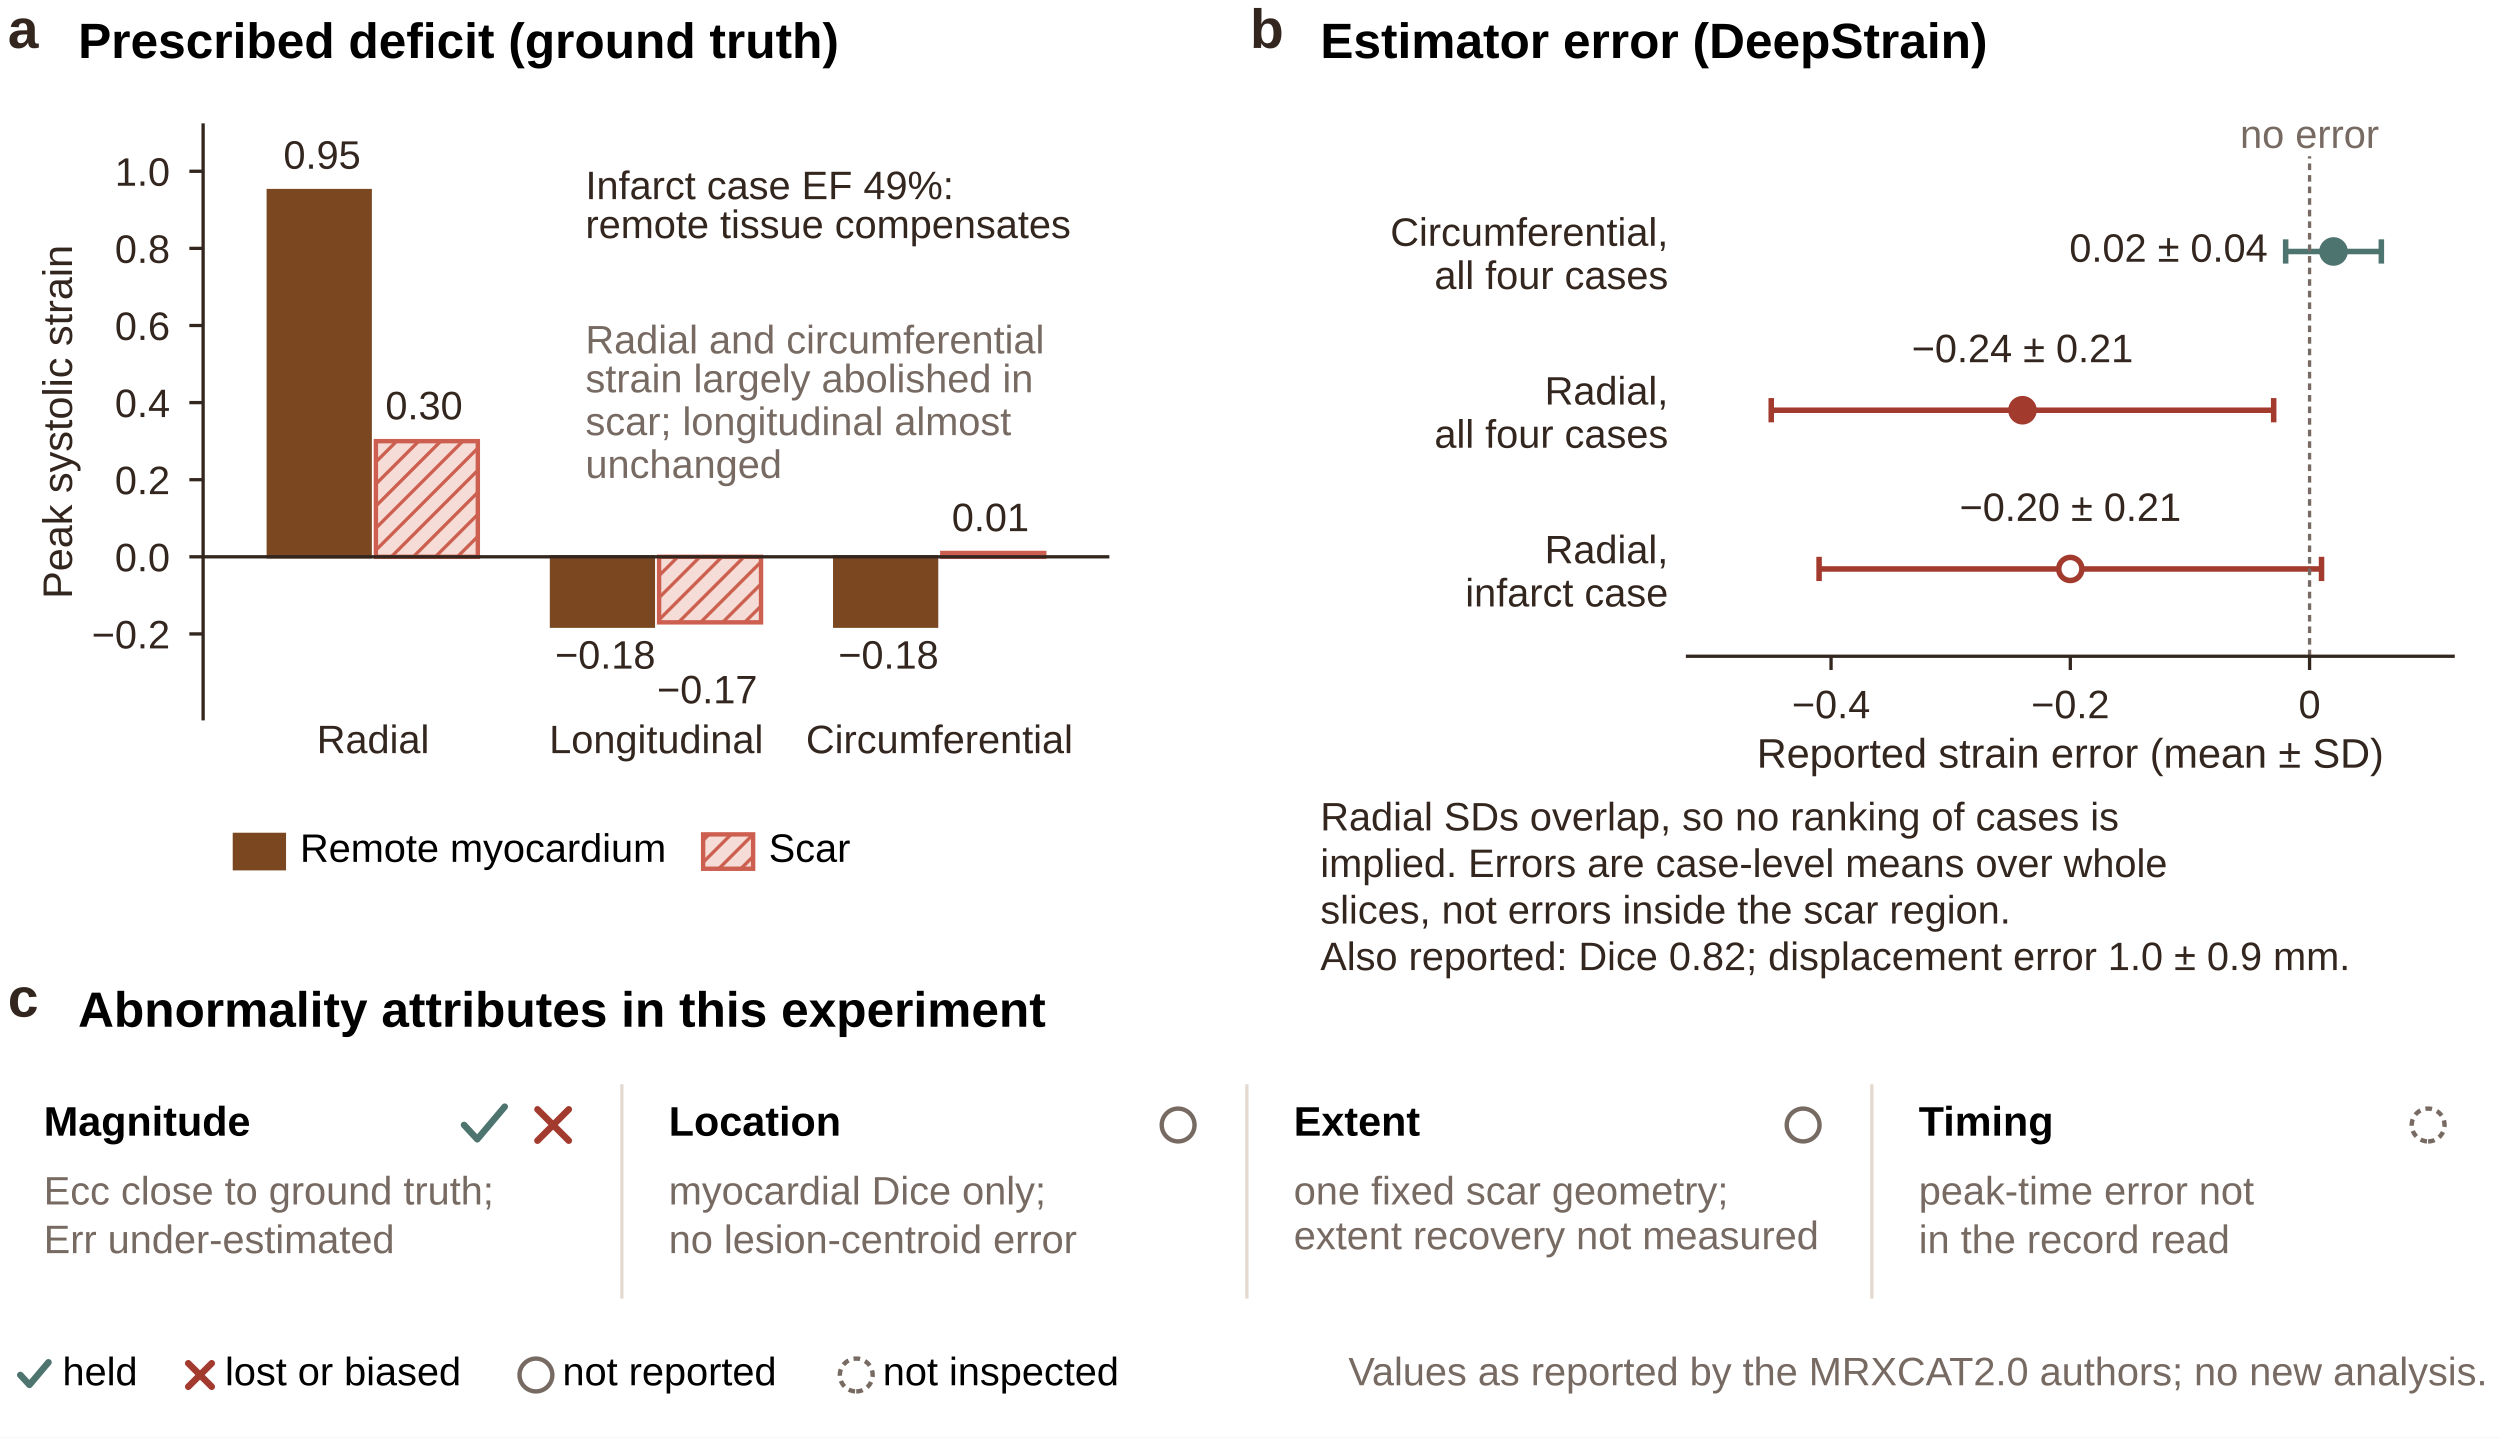
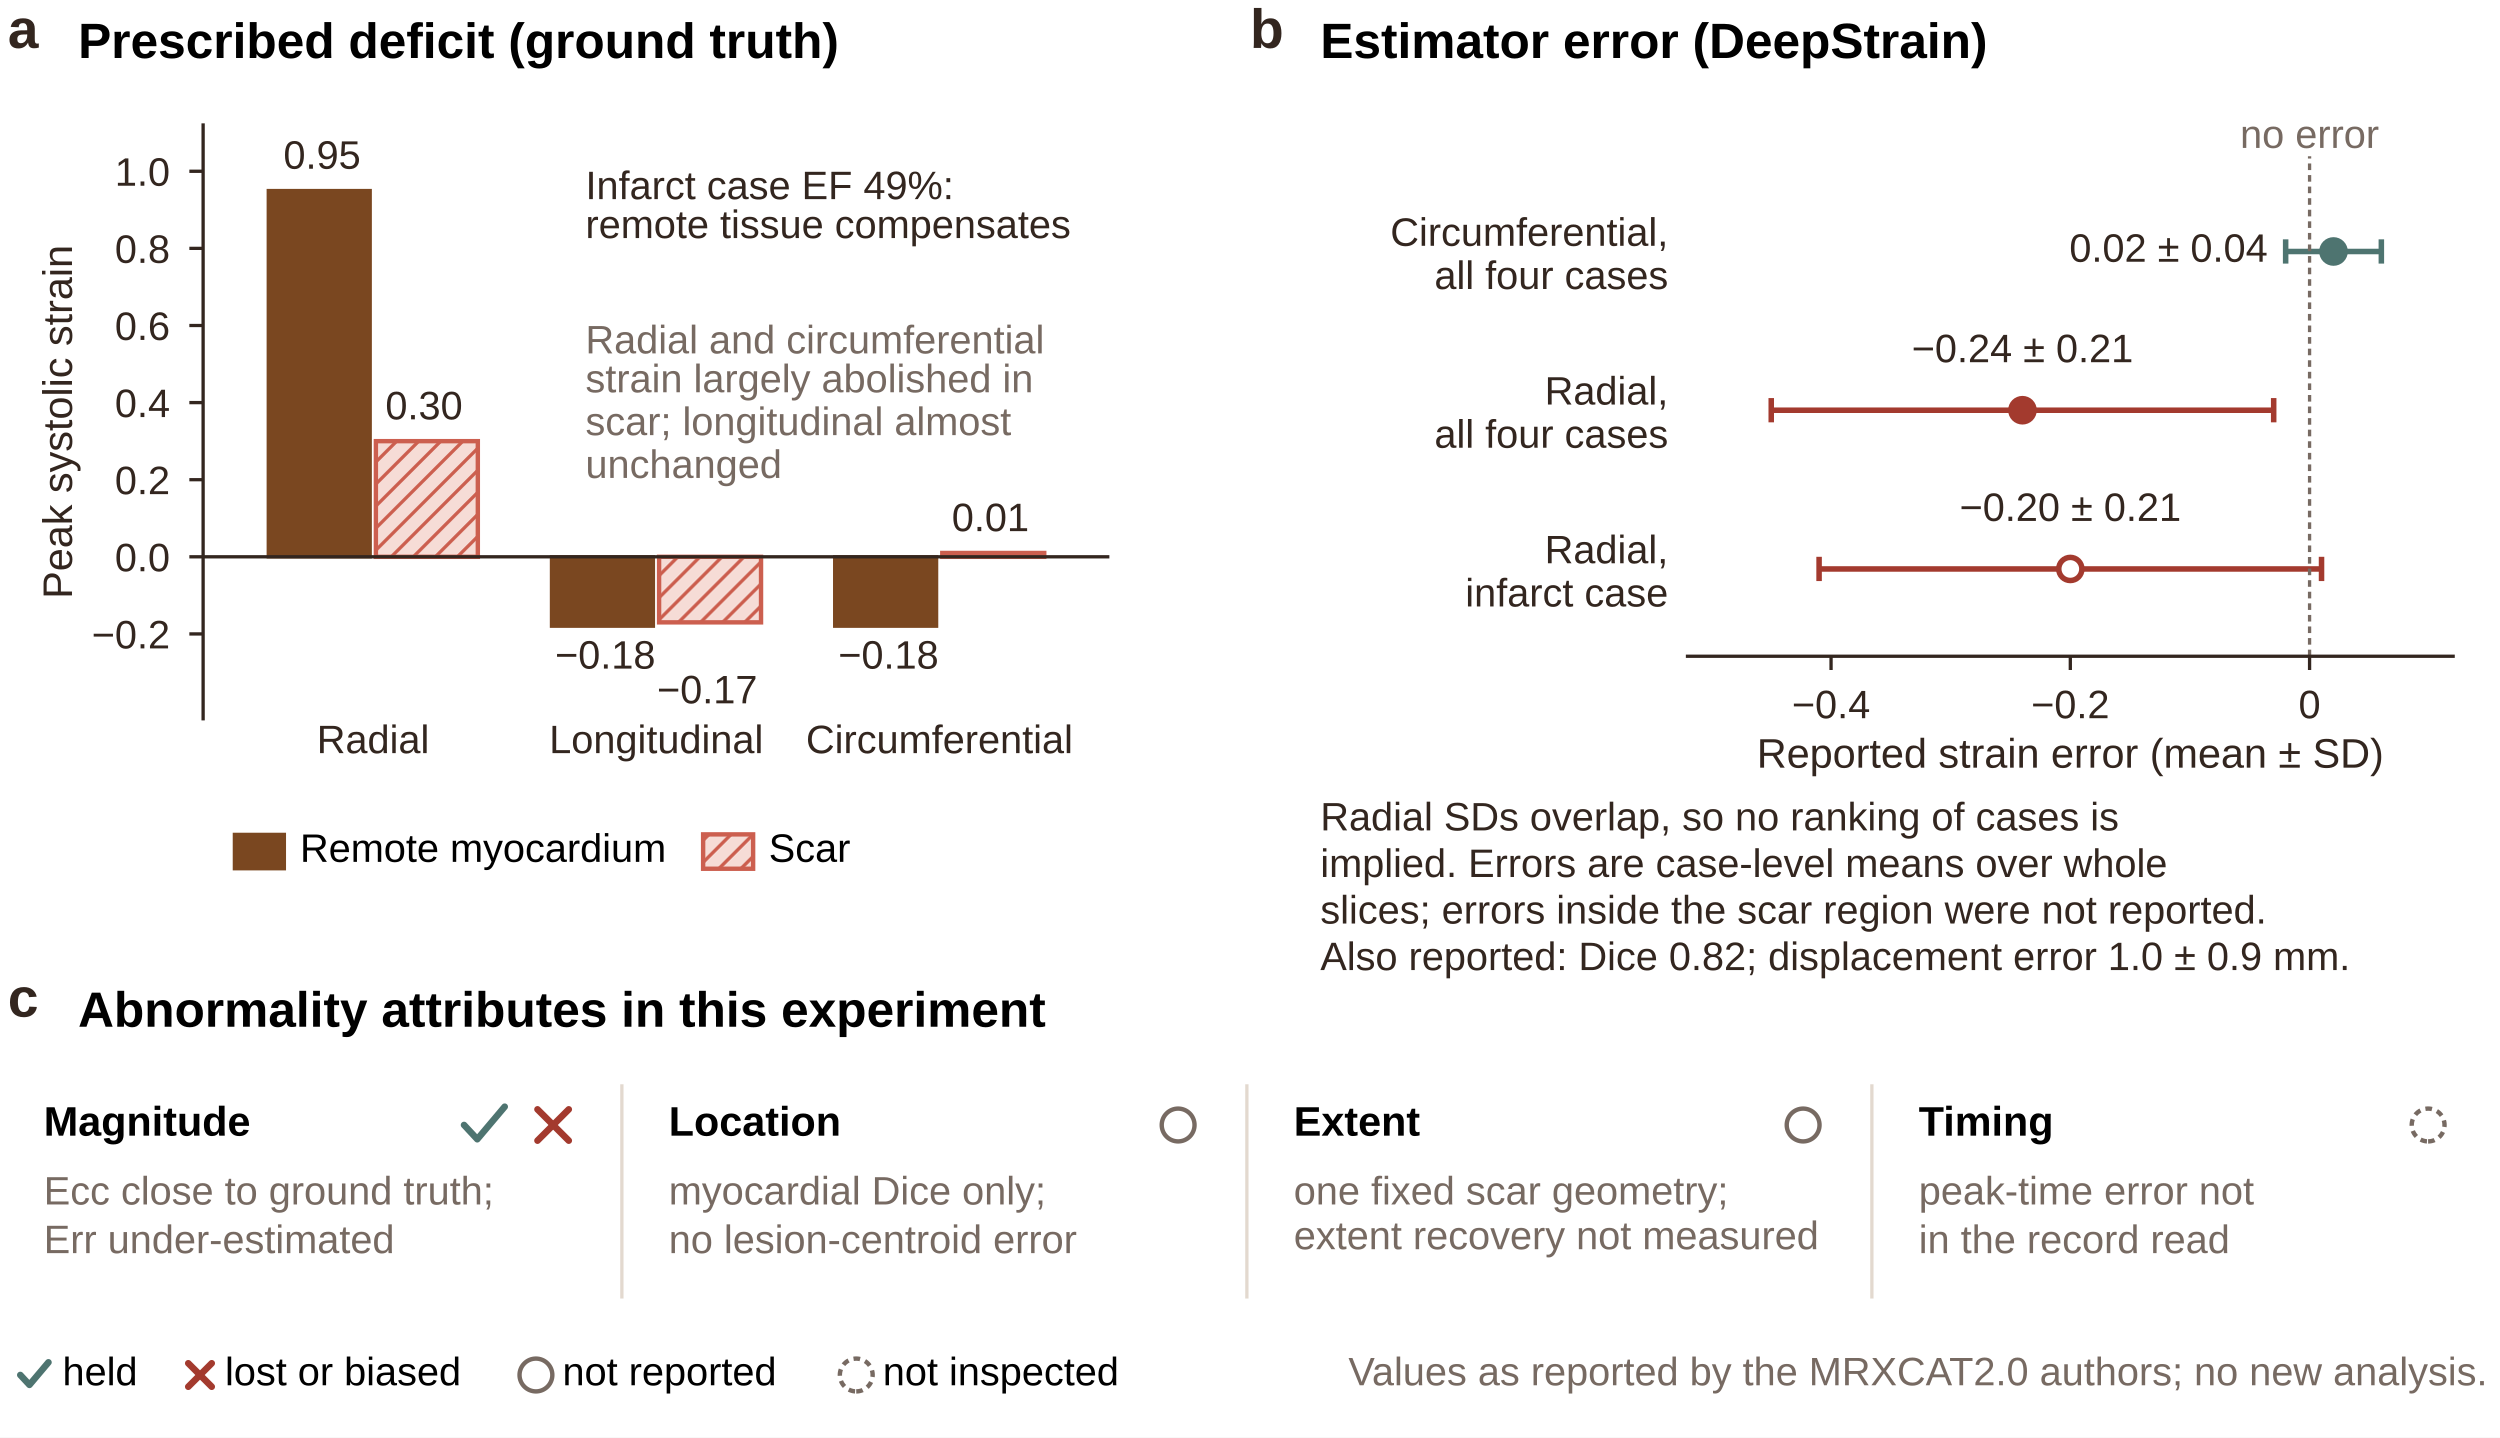
<svg xmlns="http://www.w3.org/2000/svg" xmlns:xlink="http://www.w3.org/1999/xlink" width="453.543pt" height="260.787pt" viewBox="0 0 453.543 260.787" version="1.1">
  <defs>
    <style type="text/css">*{stroke-linejoin: round; stroke-linecap: butt}</style>
  </defs>
  <g id="figure_1">
    <g id="patch_1">
      <path d="M 0 260.787  L 453.543 260.787  L 453.543 0  L 0 0  z " style="fill: #ffffff" />
    </g>
    <g id="axes_1">
      <g id="patch_2">
-         <path d="M 42.52 157.606  L 51.591 157.606  L 51.591 151.37  L 42.52 151.37  z " clip-path="url(#p76a7cd4d64)" style="fill: #7a4720; stroke: #7a4720; stroke-width: 0.6; stroke-linejoin: miter" />
+         <path d="M 42.52 157.606  L 51.591 157.606  L 51.591 151.37  L 42.52 151.37  z " clip-path="url(#p1e6524e001)" style="fill: #7a4720; stroke: #7a4720; stroke-width: 0.6; stroke-linejoin: miter" />
      </g>
      <g id="patch_3">
-         <path d="M 127.559 157.606  L 136.63 157.606  L 136.63 151.37  L 127.559 151.37  z " clip-path="url(#p76a7cd4d64)" style="fill: url(#h735fb059bf); stroke: #cc5f4f; stroke-width: 0.8; stroke-linejoin: miter" />
+         <path d="M 127.559 157.606  L 136.63 157.606  L 136.63 151.37  L 127.559 151.37  z " clip-path="url(#p1e6524e001)" style="fill: url(#hc5af0b0c6d); stroke: #cc5f4f; stroke-width: 0.8; stroke-linejoin: miter" />
      </g>
      <g id="patch_4">
-         <path d="M 213.732 207.071  C 214.522 207.071 215.279 206.757 215.837 206.199  C 216.395 205.641 216.709 204.884 216.709 204.094  C 216.709 203.305 216.395 202.548 215.837 201.99  C 215.279 201.432 214.522 201.118 213.732 201.118  C 212.943 201.118 212.186 201.432 211.628 201.99  C 211.07 202.548 210.756 203.305 210.756 204.094  C 210.756 204.884 211.07 205.641 211.628 206.199  C 212.186 206.757 212.943 207.071 213.732 207.071  z " clip-path="url(#p76a7cd4d64)" style="fill: #ffffff; stroke: #776a62; stroke-width: 0.8; stroke-linejoin: miter" />
+         <path d="M 213.732 207.071  C 214.522 207.071 215.279 206.757 215.837 206.199  C 216.395 205.641 216.709 204.884 216.709 204.094  C 216.709 203.305 216.395 202.548 215.837 201.99  C 215.279 201.432 214.522 201.118 213.732 201.118  C 212.943 201.118 212.186 201.432 211.628 201.99  C 211.07 202.548 210.756 203.305 210.756 204.094  C 210.756 204.884 211.07 205.641 211.628 206.199  C 212.186 206.757 212.943 207.071 213.732 207.071  z " clip-path="url(#p1e6524e001)" style="fill: #ffffff; stroke: #776a62; stroke-width: 0.8; stroke-linejoin: miter" />
      </g>
      <g id="patch_5">
-         <path d="M 327.118 207.071  C 327.907 207.071 328.665 206.757 329.223 206.199  C 329.781 205.641 330.094 204.884 330.094 204.094  C 330.094 203.305 329.781 202.548 329.223 201.99  C 328.665 201.432 327.907 201.118 327.118 201.118  C 326.329 201.118 325.572 201.432 325.013 201.99  C 324.455 202.548 324.142 203.305 324.142 204.094  C 324.142 204.884 324.455 205.641 325.013 206.199  C 325.572 206.757 326.329 207.071 327.118 207.071  z " clip-path="url(#p76a7cd4d64)" style="fill: #ffffff; stroke: #776a62; stroke-width: 0.8; stroke-linejoin: miter" />
+         <path d="M 327.118 207.071  C 327.907 207.071 328.665 206.757 329.223 206.199  C 329.781 205.641 330.094 204.884 330.094 204.094  C 330.094 203.305 329.781 202.548 329.223 201.99  C 328.665 201.432 327.907 201.118 327.118 201.118  C 326.329 201.118 325.572 201.432 325.013 201.99  C 324.455 202.548 324.142 203.305 324.142 204.094  C 324.142 204.884 324.455 205.641 325.013 206.199  C 325.572 206.757 326.329 207.071 327.118 207.071  z " clip-path="url(#p1e6524e001)" style="fill: #ffffff; stroke: #776a62; stroke-width: 0.8; stroke-linejoin: miter" />
      </g>
      <g id="patch_6">
-         <path d="M 440.504 207.071  C 441.293 207.071 442.05 206.757 442.609 206.199  C 443.167 205.641 443.48 204.884 443.48 204.094  C 443.48 203.305 443.167 202.548 442.609 201.99  C 442.05 201.432 441.293 201.118 440.504 201.118  C 439.715 201.118 438.957 201.432 438.399 201.99  C 437.841 202.548 437.528 203.305 437.528 204.094  C 437.528 204.884 437.841 205.641 438.399 206.199  C 438.957 206.757 439.715 207.071 440.504 207.071  z " clip-path="url(#p76a7cd4d64)" style="fill: #ffffff; stroke-dasharray: 1.2,0.96; stroke-dashoffset: 0; stroke: #776a62; stroke-width: 0.8; stroke-linejoin: miter" />
+         <path d="M 440.504 207.071  C 441.293 207.071 442.05 206.757 442.609 206.199  C 443.167 205.641 443.48 204.884 443.48 204.094  C 443.48 203.305 443.167 202.548 442.609 201.99  C 442.05 201.432 441.293 201.118 440.504 201.118  C 439.715 201.118 438.957 201.432 438.399 201.99  C 437.841 202.548 437.528 203.305 437.528 204.094  C 437.528 204.884 437.841 205.641 438.399 206.199  C 438.957 206.757 439.715 207.071 440.504 207.071  z " clip-path="url(#p1e6524e001)" style="fill: #ffffff; stroke-dasharray: 1.2,0.96; stroke-dashoffset: 0; stroke: #776a62; stroke-width: 0.8; stroke-linejoin: miter" />
      </g>
      <g id="patch_7">
-         <path d="M 97.228 252.425  C 98.018 252.425 98.775 252.112 99.333 251.553  C 99.891 250.995 100.205 250.238 100.205 249.449  C 100.205 248.659 99.891 247.902 99.333 247.344  C 98.775 246.786 98.018 246.472 97.228 246.472  C 96.439 246.472 95.682 246.786 95.124 247.344  C 94.566 247.902 94.252 248.659 94.252 249.449  C 94.252 250.238 94.566 250.995 95.124 251.553  C 95.682 252.112 96.439 252.425 97.228 252.425  z " clip-path="url(#p76a7cd4d64)" style="fill: #ffffff; stroke: #776a62; stroke-width: 0.8; stroke-linejoin: miter" />
+         <path d="M 97.228 252.425  C 98.018 252.425 98.775 252.112 99.333 251.553  C 99.891 250.995 100.205 250.238 100.205 249.449  C 100.205 248.659 99.891 247.902 99.333 247.344  C 98.775 246.786 98.018 246.472 97.228 246.472  C 96.439 246.472 95.682 246.786 95.124 247.344  C 94.566 247.902 94.252 248.659 94.252 249.449  C 94.252 250.238 94.566 250.995 95.124 251.553  C 95.682 252.112 96.439 252.425 97.228 252.425  z " clip-path="url(#p1e6524e001)" style="fill: #ffffff; stroke: #776a62; stroke-width: 0.8; stroke-linejoin: miter" />
      </g>
      <g id="patch_8">
-         <path d="M 155.339 252.425  C 156.128 252.425 156.885 252.112 157.443 251.553  C 158.001 250.995 158.315 250.238 158.315 249.449  C 158.315 248.659 158.001 247.902 157.443 247.344  C 156.885 246.786 156.128 246.472 155.339 246.472  C 154.549 246.472 153.792 246.786 153.234 247.344  C 152.676 247.902 152.362 248.659 152.362 249.449  C 152.362 250.238 152.676 250.995 153.234 251.553  C 153.792 252.112 154.549 252.425 155.339 252.425  z " clip-path="url(#p76a7cd4d64)" style="fill: #ffffff; stroke-dasharray: 1.2,0.96; stroke-dashoffset: 0; stroke: #776a62; stroke-width: 0.8; stroke-linejoin: miter" />
+         <path d="M 155.339 252.425  C 156.128 252.425 156.885 252.112 157.443 251.553  C 158.001 250.995 158.315 250.238 158.315 249.449  C 158.315 248.659 158.001 247.902 157.443 247.344  C 156.885 246.786 156.128 246.472 155.339 246.472  C 154.549 246.472 153.792 246.786 153.234 247.344  C 152.676 247.902 152.362 248.659 152.362 249.449  C 152.362 250.238 152.676 250.995 153.234 251.553  C 153.792 252.112 154.549 252.425 155.339 252.425  z " clip-path="url(#p1e6524e001)" style="fill: #ffffff; stroke-dasharray: 1.2,0.96; stroke-dashoffset: 0; stroke: #776a62; stroke-width: 0.8; stroke-linejoin: miter" />
      </g>
      <g id="line2d_1">
-         <path d="M 84.189 204.094  L 86.584 206.674  L 91.559 200.778  " clip-path="url(#p76a7cd4d64)" style="fill: none; stroke: #4e7470; stroke-width: 1.2; stroke-linecap: round" />
+         <path d="M 84.189 204.094  L 86.584 206.674  L 91.559 200.778  " clip-path="url(#p1e6524e001)" style="fill: none; stroke: #4e7470; stroke-width: 1.2; stroke-linecap: round" />
      </g>
      <g id="line2d_2">
-         <path d="M 97.512 206.929  L 103.181 201.26  " clip-path="url(#p76a7cd4d64)" style="fill: none; stroke: #a33a2e; stroke-width: 1.2; stroke-linecap: round" />
+         <path d="M 97.512 206.929  L 103.181 201.26  " clip-path="url(#p1e6524e001)" style="fill: none; stroke: #a33a2e; stroke-width: 1.2; stroke-linecap: round" />
      </g>
      <g id="line2d_3">
-         <path d="M 97.512 201.26  L 103.181 206.929  " clip-path="url(#p76a7cd4d64)" style="fill: none; stroke: #a33a2e; stroke-width: 1.2; stroke-linecap: round" />
+         <path d="M 97.512 201.26  L 103.181 206.929  " clip-path="url(#p1e6524e001)" style="fill: none; stroke: #a33a2e; stroke-width: 1.2; stroke-linecap: round" />
      </g>
      <g id="line2d_4">
-         <path d="M 112.819 235.276  L 112.819 197.008  " clip-path="url(#p76a7cd4d64)" style="fill: none; stroke: #e3d9cf; stroke-width: 0.6; stroke-linecap: square" />
+         <path d="M 112.819 235.276  L 112.819 197.008  " clip-path="url(#p1e6524e001)" style="fill: none; stroke: #e3d9cf; stroke-width: 0.6; stroke-linecap: square" />
      </g>
      <g id="line2d_5">
-         <path d="M 226.205 235.276  L 226.205 197.008  " clip-path="url(#p76a7cd4d64)" style="fill: none; stroke: #e3d9cf; stroke-width: 0.6; stroke-linecap: square" />
+         <path d="M 226.205 235.276  L 226.205 197.008  " clip-path="url(#p1e6524e001)" style="fill: none; stroke: #e3d9cf; stroke-width: 0.6; stroke-linecap: square" />
      </g>
      <g id="line2d_6">
-         <path d="M 339.591 235.276  L 339.591 197.008  " clip-path="url(#p76a7cd4d64)" style="fill: none; stroke: #e3d9cf; stroke-width: 0.6; stroke-linecap: square" />
+         <path d="M 339.591 235.276  L 339.591 197.008  " clip-path="url(#p1e6524e001)" style="fill: none; stroke: #e3d9cf; stroke-width: 0.6; stroke-linecap: square" />
      </g>
      <g id="line2d_7">
-         <path d="M 3.685 249.449  L 5.343 251.235  L 8.787 247.153  " clip-path="url(#p76a7cd4d64)" style="fill: none; stroke: #4e7470; stroke-width: 1.2; stroke-linecap: round" />
+         <path d="M 3.685 249.449  L 5.343 251.235  L 8.787 247.153  " clip-path="url(#p1e6524e001)" style="fill: none; stroke: #4e7470; stroke-width: 1.2; stroke-linecap: round" />
      </g>
      <g id="line2d_8">
-         <path d="M 34.157 251.575  L 38.409 247.323  " clip-path="url(#p76a7cd4d64)" style="fill: none; stroke: #a33a2e; stroke-width: 1.2; stroke-linecap: round" />
+         <path d="M 34.157 251.575  L 38.409 247.323  " clip-path="url(#p1e6524e001)" style="fill: none; stroke: #a33a2e; stroke-width: 1.2; stroke-linecap: round" />
      </g>
      <g id="line2d_9">
-         <path d="M 34.157 247.323  L 38.409 251.575  " clip-path="url(#p76a7cd4d64)" style="fill: none; stroke: #a33a2e; stroke-width: 1.2; stroke-linecap: round" />
+         <path d="M 34.157 247.323  L 38.409 251.575  " clip-path="url(#p1e6524e001)" style="fill: none; stroke: #a33a2e; stroke-width: 1.2; stroke-linecap: round" />
      </g>
      <g id="text_1">
        <text style="font-weight: 700; font-size: 10px; font-family: 'Arial', 'Liberation Sans', sans-serif; text-anchor: start; fill: #33261f" x="1.417" y="8.698" transform="rotate(-0 1.417323 8.697596)">a</text>
      </g>
      <g id="text_2">
        <text style="font-weight: 700; font-size: 9px; font-family: 'Arial', 'Liberation Sans', sans-serif; text-anchor: start" x="14.173" y="10.521" transform="rotate(-0 14.17323 10.52075)">Prescribed deficit (ground truth)</text>
      </g>
      <g id="text_3">
        <text style="font-size: 7.2px; font-family: 'Arial', 'Liberation Sans', sans-serif; text-anchor: start" x="54.425" y="156.351" transform="rotate(-0 54.4252 156.3515)">Remote myocardium</text>
      </g>
      <g id="text_4">
        <text style="font-size: 7.2px; font-family: 'Arial', 'Liberation Sans', sans-serif; text-anchor: start" x="139.465" y="156.351" transform="rotate(-0 139.4646 156.3515)">Scar</text>
      </g>
      <g id="text_5">
        <text style="font-weight: 700; font-size: 10px; font-family: 'Arial', 'Liberation Sans', sans-serif; text-anchor: start; fill: #33261f" x="226.772" y="8.698" transform="rotate(-0 226.7717 8.697596)">b</text>
      </g>
      <g id="text_6">
        <text style="font-weight: 700; font-size: 9px; font-family: 'Arial', 'Liberation Sans', sans-serif; text-anchor: start" x="239.528" y="10.521" transform="rotate(-0 239.5276 10.52075)">Estimator error (DeepStrain)</text>
      </g>
      <g id="text_7">
        <text style="font-size: 7.2px; font-family: 'Arial', 'Liberation Sans', sans-serif; fill: #33261f" transform="translate(239.5276 150.6519)">Radial SDs overlap, so no ranking of cases is</text>
        <text style="font-size: 7.2px; font-family: 'Arial', 'Liberation Sans', sans-serif; fill: #33261f" transform="translate(239.5276 159.0982)">implied. Errors are case-level means over whole</text>
-         <text style="font-size: 7.2px; font-family: 'Arial', 'Liberation Sans', sans-serif; fill: #33261f" transform="translate(239.5276 167.5445)">slices, not errors inside the scar region.</text>
+         <text style="font-size: 7.2px; font-family: 'Arial', 'Liberation Sans', sans-serif; fill: #33261f" transform="translate(239.5276 167.5445)">slices; errors inside the scar region were not reported.</text>
        <text style="font-size: 7.2px; font-family: 'Arial', 'Liberation Sans', sans-serif; fill: #33261f" transform="translate(239.5276 175.9908)">Also reported: Dice 0.82; displacement error 1.0 ± 0.9 mm.</text>
      </g>
      <g id="text_8">
        <text style="font-weight: 700; font-size: 10px; font-family: 'Arial', 'Liberation Sans', sans-serif; text-anchor: start; fill: #33261f" x="1.417" y="184.446" transform="rotate(-0 1.417323 184.4456)">c</text>
      </g>
      <g id="text_9">
        <text style="font-weight: 700; font-size: 9px; font-family: 'Arial', 'Liberation Sans', sans-serif; text-anchor: start" x="14.173" y="186.269" transform="rotate(-0 14.17323 186.2688)">Abnormality attributes in this experiment</text>
      </g>
      <g id="text_10">
        <text style="font-weight: 700; font-size: 7.5px; font-family: 'Arial', 'Liberation Sans', sans-serif; text-anchor: start" x="7.937" y="206.03" transform="rotate(-0 7.937008 206.0301)">Magnitude</text>
      </g>
      <g id="text_11">
        <text style="font-size: 7.2px; font-family: 'Arial', 'Liberation Sans', sans-serif; fill: #776a62" transform="translate(7.937008 218.5145)">Ecc close to ground truth;</text>
        <text style="font-size: 7.2px; font-family: 'Arial', 'Liberation Sans', sans-serif; fill: #776a62" transform="translate(7.937008 227.3345)">Err under-estimated</text>
      </g>
      <g id="text_12">
        <text style="font-weight: 700; font-size: 7.5px; font-family: 'Arial', 'Liberation Sans', sans-serif; text-anchor: start" x="121.323" y="206.035" transform="rotate(-0 121.3228 206.0354)">Location</text>
      </g>
      <g id="text_13">
        <text style="font-size: 7.2px; font-family: 'Arial', 'Liberation Sans', sans-serif; fill: #776a62" transform="translate(121.3228 218.5145)">myocardial Dice only;</text>
        <text style="font-size: 7.2px; font-family: 'Arial', 'Liberation Sans', sans-serif; fill: #776a62" transform="translate(121.3228 227.3345)">no lesion-centroid error</text>
      </g>
      <g id="text_14">
        <text style="font-weight: 700; font-size: 7.5px; font-family: 'Arial', 'Liberation Sans', sans-serif; text-anchor: start" x="234.709" y="206.035" transform="rotate(-0 234.7087 206.0354)">Extent</text>
      </g>
      <g id="text_15">
        <text style="font-size: 7.2px; font-family: 'Arial', 'Liberation Sans', sans-serif; fill: #776a62" transform="translate(234.7087 218.5145)">one fixed scar geometry;</text>
        <text style="font-size: 7.2px; font-family: 'Arial', 'Liberation Sans', sans-serif; fill: #776a62" transform="translate(234.7087 226.623)">extent recovery not measured</text>
      </g>
      <g id="text_16">
        <text style="font-weight: 700; font-size: 7.5px; font-family: 'Arial', 'Liberation Sans', sans-serif; text-anchor: start" x="348.094" y="206.03" transform="rotate(-0 348.0945 206.0301)">Timing</text>
      </g>
      <g id="text_17">
        <text style="font-size: 7.2px; font-family: 'Arial', 'Liberation Sans', sans-serif; fill: #776a62" transform="translate(348.0945 218.5145)">peak-time error not</text>
        <text style="font-size: 7.2px; font-family: 'Arial', 'Liberation Sans', sans-serif; fill: #776a62" transform="translate(348.0945 227.3345)">in the record read</text>
      </g>
      <g id="text_18">
        <text style="font-size: 7.2px; font-family: 'Arial', 'Liberation Sans', sans-serif; text-anchor: start" x="11.339" y="251.312" transform="rotate(-0 11.33858 251.3121)">held</text>
      </g>
      <g id="text_19">
        <text style="font-size: 7.2px; font-family: 'Arial', 'Liberation Sans', sans-serif; text-anchor: start" x="40.819" y="251.312" transform="rotate(-0 40.8189 251.3121)">lost or biased</text>
      </g>
      <g id="text_20">
        <text style="font-size: 7.2px; font-family: 'Arial', 'Liberation Sans', sans-serif; text-anchor: start" x="102.047" y="251.312" transform="rotate(-0 102.0472 251.3121)">not reported</text>
      </g>
      <g id="text_21">
        <text style="font-size: 7.2px; font-family: 'Arial', 'Liberation Sans', sans-serif; text-anchor: start" x="160.157" y="251.312" transform="rotate(-0 160.1575 251.3121)">not inspected</text>
      </g>
      <g id="text_22">
        <text style="font-size: 7.2px; font-family: 'Arial', 'Liberation Sans', sans-serif; text-anchor: end; fill: #776a62" x="451.276" y="251.312" transform="rotate(-0 451.2756 251.3121)">Values as reported by the MRXCAT2.0 authors; no new analysis.</text>
      </g>
    </g>
    <g id="axes_2">
      <g id="patch_9">
        <path d="M 36.85 130.394  L 201.26 130.394  L 201.26 22.677  L 36.85 22.677  z " style="fill: #ffffff" />
      </g>
      <g id="patch_10">
-         <path d="M 48.667 101.016  L 67.163 101.016  L 67.163 34.568  L 48.667 34.568  z " clip-path="url(#pdb226aa6f5)" style="fill: #7a4720; stroke: #7a4720; stroke-width: 0.6; stroke-linejoin: miter" />
+         <path d="M 48.667 101.016  L 67.163 101.016  L 67.163 34.568  L 48.667 34.568  z " clip-path="url(#p5ae3118008)" style="fill: #7a4720; stroke: #7a4720; stroke-width: 0.6; stroke-linejoin: miter" />
      </g>
      <g id="patch_11">
-         <path d="M 68.191 101.016  L 86.687 101.016  L 86.687 80.033  L 68.191 80.033  z " clip-path="url(#pdb226aa6f5)" style="fill: url(#h735fb059bf); stroke: #cc5f4f; stroke-width: 0.8; stroke-linejoin: miter" />
+         <path d="M 68.191 101.016  L 86.687 101.016  L 86.687 80.033  L 68.191 80.033  z " clip-path="url(#p5ae3118008)" style="fill: url(#hc5af0b0c6d); stroke: #cc5f4f; stroke-width: 0.8; stroke-linejoin: miter" />
      </g>
      <g id="patch_12">
-         <path d="M 100.045 101.016  L 118.541 101.016  L 118.541 113.607  L 100.045 113.607  z " clip-path="url(#pdb226aa6f5)" style="fill: #7a4720; stroke: #7a4720; stroke-width: 0.6; stroke-linejoin: miter" />
+         <path d="M 100.045 101.016  L 118.541 101.016  L 118.541 113.607  L 100.045 113.607  z " clip-path="url(#p5ae3118008)" style="fill: #7a4720; stroke: #7a4720; stroke-width: 0.6; stroke-linejoin: miter" />
      </g>
      <g id="patch_13">
-         <path d="M 119.569 101.016  L 138.065 101.016  L 138.065 112.907  L 119.569 112.907  z " clip-path="url(#pdb226aa6f5)" style="fill: url(#h735fb059bf); stroke: #cc5f4f; stroke-width: 0.8; stroke-linejoin: miter" />
+         <path d="M 119.569 101.016  L 138.065 101.016  L 138.065 112.907  L 119.569 112.907  z " clip-path="url(#p5ae3118008)" style="fill: url(#hc5af0b0c6d); stroke: #cc5f4f; stroke-width: 0.8; stroke-linejoin: miter" />
      </g>
      <g id="patch_14">
-         <path d="M 151.423 101.016  L 169.919 101.016  L 169.919 113.607  L 151.423 113.607  z " clip-path="url(#pdb226aa6f5)" style="fill: #7a4720; stroke: #7a4720; stroke-width: 0.6; stroke-linejoin: miter" />
+         <path d="M 151.423 101.016  L 169.919 101.016  L 169.919 113.607  L 151.423 113.607  z " clip-path="url(#p5ae3118008)" style="fill: #7a4720; stroke: #7a4720; stroke-width: 0.6; stroke-linejoin: miter" />
      </g>
      <g id="patch_15">
-         <path d="M 170.947 101.016  L 189.443 101.016  L 189.443 100.317  L 170.947 100.317  z " clip-path="url(#pdb226aa6f5)" style="fill: url(#h735fb059bf); stroke: #cc5f4f; stroke-width: 0.8; stroke-linejoin: miter" />
+         <path d="M 170.947 101.016  L 189.443 101.016  L 189.443 100.317  L 170.947 100.317  z " clip-path="url(#p5ae3118008)" style="fill: url(#hc5af0b0c6d); stroke: #cc5f4f; stroke-width: 0.8; stroke-linejoin: miter" />
      </g>
      <g id="matplotlib.axis_1">
        <g id="xtick_1">
          <g id="line2d_10" />
          <g id="text_23">
            <text style="font-size: 7.2px; font-family: 'Arial', 'Liberation Sans', sans-serif; text-anchor: middle; fill: #33261f" x="67.677" y="136.635" transform="rotate(-0 67.67717 136.6355)">Radial</text>
          </g>
        </g>
        <g id="xtick_2">
          <g id="line2d_11" />
          <g id="text_24">
            <text style="font-size: 7.2px; font-family: 'Arial', 'Liberation Sans', sans-serif; text-anchor: middle; fill: #33261f" x="119.055" y="136.635" transform="rotate(-0 119.0551 136.6355)">Longitudinal</text>
          </g>
        </g>
        <g id="xtick_3">
          <g id="line2d_12" />
          <g id="text_25">
            <text style="font-size: 7.2px; font-family: 'Arial', 'Liberation Sans', sans-serif; text-anchor: middle; fill: #33261f" x="170.433" y="136.635" transform="rotate(-0 170.4331 136.6355)">Circumferential</text>
          </g>
        </g>
      </g>
      <g id="matplotlib.axis_2">
        <g id="ytick_1">
          <g id="line2d_13">
            <defs>
-               <path id="m191cd93a4a" d="M 0 0  L -2.5 0  " style="stroke: #33261f; stroke-width: 0.6" />
+               <path id="m46d93051b5" d="M 0 0  L -2.5 0  " style="stroke: #33261f; stroke-width: 0.6" />
            </defs>
            <g>
-               <use xlink:href="#m191cd93a4a" x="36.85" y="115.006" style="fill: #33261f; stroke: #33261f; stroke-width: 0.6" />
+               <use xlink:href="#m46d93051b5" x="36.85" y="115.006" style="fill: #33261f; stroke: #33261f; stroke-width: 0.6" />
            </g>
          </g>
          <g id="text_26">
            <text style="font-size: 7.2px; font-family: 'Arial', 'Liberation Sans', sans-serif; text-anchor: end; fill: #33261f" x="30.85" y="117.627" transform="rotate(-0 30.85039 117.6265)">−0.2</text>
          </g>
        </g>
        <g id="ytick_2">
          <g id="line2d_14">
            <g>
-               <use xlink:href="#m191cd93a4a" x="36.85" y="101.016" style="fill: #33261f; stroke: #33261f; stroke-width: 0.6" />
+               <use xlink:href="#m46d93051b5" x="36.85" y="101.016" style="fill: #33261f; stroke: #33261f; stroke-width: 0.6" />
            </g>
          </g>
          <g id="text_27">
            <text style="font-size: 7.2px; font-family: 'Arial', 'Liberation Sans', sans-serif; text-anchor: end; fill: #33261f" x="30.85" y="103.637" transform="rotate(-0 30.85039 103.6374)">0.0</text>
          </g>
        </g>
        <g id="ytick_3">
          <g id="line2d_15">
            <g>
-               <use xlink:href="#m191cd93a4a" x="36.85" y="87.027" style="fill: #33261f; stroke: #33261f; stroke-width: 0.6" />
+               <use xlink:href="#m46d93051b5" x="36.85" y="87.027" style="fill: #33261f; stroke: #33261f; stroke-width: 0.6" />
            </g>
          </g>
          <g id="text_28">
            <text style="font-size: 7.2px; font-family: 'Arial', 'Liberation Sans', sans-serif; text-anchor: end; fill: #33261f" x="30.85" y="89.648" transform="rotate(-0 30.85039 89.6482)">0.2</text>
          </g>
        </g>
        <g id="ytick_4">
          <g id="line2d_16">
            <g>
-               <use xlink:href="#m191cd93a4a" x="36.85" y="73.038" style="fill: #33261f; stroke: #33261f; stroke-width: 0.6" />
+               <use xlink:href="#m46d93051b5" x="36.85" y="73.038" style="fill: #33261f; stroke: #33261f; stroke-width: 0.6" />
            </g>
          </g>
          <g id="text_29">
            <text style="font-size: 7.2px; font-family: 'Arial', 'Liberation Sans', sans-serif; text-anchor: end; fill: #33261f" x="30.85" y="75.659" transform="rotate(-0 30.85039 75.65904)">0.4</text>
          </g>
        </g>
        <g id="ytick_5">
          <g id="line2d_17">
            <g>
-               <use xlink:href="#m191cd93a4a" x="36.85" y="59.049" style="fill: #33261f; stroke: #33261f; stroke-width: 0.6" />
+               <use xlink:href="#m46d93051b5" x="36.85" y="59.049" style="fill: #33261f; stroke: #33261f; stroke-width: 0.6" />
            </g>
          </g>
          <g id="text_30">
            <text style="font-size: 7.2px; font-family: 'Arial', 'Liberation Sans', sans-serif; text-anchor: end; fill: #33261f" x="30.85" y="61.67" transform="rotate(-0 30.85039 61.66988)">0.6</text>
          </g>
        </g>
        <g id="ytick_6">
          <g id="line2d_18">
            <g>
-               <use xlink:href="#m191cd93a4a" x="36.85" y="45.06" style="fill: #33261f; stroke: #33261f; stroke-width: 0.6" />
+               <use xlink:href="#m46d93051b5" x="36.85" y="45.06" style="fill: #33261f; stroke: #33261f; stroke-width: 0.6" />
            </g>
          </g>
          <g id="text_31">
            <text style="font-size: 7.2px; font-family: 'Arial', 'Liberation Sans', sans-serif; text-anchor: end; fill: #33261f" x="30.85" y="47.681" transform="rotate(-0 30.85039 47.68072)">0.8</text>
          </g>
        </g>
        <g id="ytick_7">
          <g id="line2d_19">
            <g>
-               <use xlink:href="#m191cd93a4a" x="36.85" y="31.071" style="fill: #33261f; stroke: #33261f; stroke-width: 0.6" />
+               <use xlink:href="#m46d93051b5" x="36.85" y="31.071" style="fill: #33261f; stroke: #33261f; stroke-width: 0.6" />
            </g>
          </g>
          <g id="text_32">
            <text style="font-size: 7.2px; font-family: 'Arial', 'Liberation Sans', sans-serif; text-anchor: end; fill: #33261f" x="30.85" y="33.692" transform="rotate(-0 30.85039 33.69156)">1.0</text>
          </g>
        </g>
        <g id="text_33">
          <text style="font-size: 7.5px; font-family: 'Arial', 'Liberation Sans', sans-serif; text-anchor: middle; fill: #33261f" x="13.059" y="76.535" transform="rotate(-90 13.05878 76.53543)">Peak systolic strain</text>
        </g>
      </g>
      <g id="line2d_20">
-         <path d="M 36.85 101.016  L 201.26 101.016  " clip-path="url(#pdb226aa6f5)" style="fill: none; stroke: #33261f; stroke-width: 0.6; stroke-linecap: square" />
+         <path d="M 36.85 101.016  L 201.26 101.016  " clip-path="url(#p5ae3118008)" style="fill: none; stroke: #33261f; stroke-width: 0.6; stroke-linecap: square" />
      </g>
      <g id="patch_16">
        <path d="M 36.85 130.394  L 36.85 22.677  " style="fill: none; stroke: #33261f; stroke-width: 0.6; stroke-linejoin: miter; stroke-linecap: square" />
      </g>
      <g id="text_34">
        <text style="font-size: 7.2px; font-family: 'Arial', 'Liberation Sans', sans-serif; text-anchor: middle; fill: #33261f" x="58.429" y="30.605" transform="rotate(-0 58.42913 30.60461)">0.95</text>
      </g>
      <g id="text_35">
        <text style="font-size: 7.2px; font-family: 'Arial', 'Liberation Sans', sans-serif; text-anchor: middle; fill: #33261f" x="76.925" y="76.069" transform="rotate(-0 76.9252 76.06939)">0.30</text>
      </g>
      <g id="text_36">
        <text style="font-size: 7.2px; font-family: 'Arial', 'Liberation Sans', sans-serif; text-anchor: middle; fill: #33261f" x="109.807" y="121.297" transform="rotate(-0 109.8071 121.2966)">−0.18</text>
      </g>
      <g id="text_37">
        <text style="font-size: 7.2px; font-family: 'Arial', 'Liberation Sans', sans-serif; text-anchor: middle; fill: #33261f" x="128.303" y="127.592" transform="rotate(-0 128.3031 127.5917)">−0.17</text>
      </g>
      <g id="text_38">
        <text style="font-size: 7.2px; font-family: 'Arial', 'Liberation Sans', sans-serif; text-anchor: middle; fill: #33261f" x="161.185" y="121.297" transform="rotate(-0 161.185 121.2966)">−0.18</text>
      </g>
      <g id="text_39">
        <text style="font-size: 7.2px; font-family: 'Arial', 'Liberation Sans', sans-serif; text-anchor: middle; fill: #33261f" x="179.681" y="96.354" transform="rotate(-0 179.6811 96.35367)">0.01</text>
      </g>
      <g id="text_40">
        <text style="font-size: 7.2px; font-family: 'Arial', 'Liberation Sans', sans-serif; fill: #33261f" transform="translate(106.2106 36.12654)">Infarct case EF 49%:</text>
        <text style="font-size: 7.2px; font-family: 'Arial', 'Liberation Sans', sans-serif; fill: #33261f" transform="translate(106.2106 43.1895)">remote tissue compensates</text>
      </g>
      <g id="text_41">
        <text style="font-size: 7.2px; font-family: 'Arial', 'Liberation Sans', sans-serif; fill: #776a62" transform="translate(106.2106 64.1088)">Radial and circumferential</text>
        <text style="font-size: 7.2px; font-family: 'Arial', 'Liberation Sans', sans-serif; fill: #776a62" transform="translate(106.2106 71.16782)">strain largely abolished in</text>
        <text style="font-size: 7.2px; font-family: 'Arial', 'Liberation Sans', sans-serif; fill: #776a62" transform="translate(106.2106 78.93841)">scar; longitudinal almost</text>
        <text style="font-size: 7.2px; font-family: 'Arial', 'Liberation Sans', sans-serif; fill: #776a62" transform="translate(106.2106 86.70899)">unchanged</text>
      </g>
    </g>
    <g id="axes_3">
      <g id="patch_17">
        <path d="M 306.142 119.055  L 445.039 119.055  L 445.039 28.346  L 306.142 28.346  z " style="fill: #ffffff" />
      </g>
      <g id="matplotlib.axis_3">
        <g id="xtick_4">
          <g id="line2d_21">
            <defs>
-               <path id="mec141e90e6" d="M 0 0  L 0 2.5  " style="stroke: #33261f; stroke-width: 0.6" />
+               <path id="m752776d040" d="M 0 0  L 0 2.5  " style="stroke: #33261f; stroke-width: 0.6" />
            </defs>
            <g>
-               <use xlink:href="#mec141e90e6" x="332.185" y="119.055" style="fill: #33261f; stroke: #33261f; stroke-width: 0.6" />
+               <use xlink:href="#m752776d040" x="332.185" y="119.055" style="fill: #33261f; stroke: #33261f; stroke-width: 0.6" />
            </g>
          </g>
          <g id="text_42">
            <text style="font-size: 7.2px; font-family: 'Arial', 'Liberation Sans', sans-serif; text-anchor: middle; fill: #33261f" x="332.185" y="130.297" transform="rotate(-0 332.185 130.2969)">−0.4</text>
          </g>
        </g>
        <g id="xtick_5">
          <g id="line2d_22">
            <g>
-               <use xlink:href="#mec141e90e6" x="375.591" y="119.055" style="fill: #33261f; stroke: #33261f; stroke-width: 0.6" />
+               <use xlink:href="#m752776d040" x="375.591" y="119.055" style="fill: #33261f; stroke: #33261f; stroke-width: 0.6" />
            </g>
          </g>
          <g id="text_43">
            <text style="font-size: 7.2px; font-family: 'Arial', 'Liberation Sans', sans-serif; text-anchor: middle; fill: #33261f" x="375.591" y="130.297" transform="rotate(-0 375.5906 130.2969)">−0.2</text>
          </g>
        </g>
        <g id="xtick_6">
          <g id="line2d_23">
            <g>
-               <use xlink:href="#mec141e90e6" x="418.996" y="119.055" style="fill: #33261f; stroke: #33261f; stroke-width: 0.6" />
+               <use xlink:href="#m752776d040" x="418.996" y="119.055" style="fill: #33261f; stroke: #33261f; stroke-width: 0.6" />
            </g>
          </g>
          <g id="text_44">
            <text style="font-size: 7.2px; font-family: 'Arial', 'Liberation Sans', sans-serif; text-anchor: middle; fill: #33261f" x="418.996" y="130.297" transform="rotate(-0 418.9961 130.2969)">0</text>
          </g>
        </g>
        <g id="text_45">
          <text style="font-size: 7.5px; font-family: 'Arial', 'Liberation Sans', sans-serif; text-anchor: middle; fill: #33261f" x="375.591" y="139.272" transform="rotate(-0 375.5906 139.2724)">Reported strain error (mean ± SD)</text>
        </g>
      </g>
      <g id="matplotlib.axis_4">
        <g id="ytick_8">
          <g id="line2d_24" />
          <g id="text_46">
            <text style="font-size: 7.2px; font-family: 'Arial', 'Liberation Sans', sans-serif; fill: #33261f" transform="translate(252.2305 44.59686)">Circumferential,</text>
            <text style="font-size: 7.2px; font-family: 'Arial', 'Liberation Sans', sans-serif; fill: #33261f" transform="translate(260.2247 52.43318)">all four cases</text>
          </g>
        </g>
        <g id="ytick_9">
          <g id="line2d_25" />
          <g id="text_47">
            <text style="font-size: 7.2px; font-family: 'Arial', 'Liberation Sans', sans-serif; fill: #33261f" transform="translate(280.2306 73.39326)">Radial,</text>
            <text style="font-size: 7.2px; font-family: 'Arial', 'Liberation Sans', sans-serif; fill: #33261f" transform="translate(260.2247 81.22958)">all four cases</text>
          </g>
        </g>
        <g id="ytick_10">
          <g id="line2d_26" />
          <g id="text_48">
            <text style="font-size: 7.2px; font-family: 'Arial', 'Liberation Sans', sans-serif; fill: #33261f" transform="translate(280.2306 102.1897)">Radial,</text>
            <text style="font-size: 7.2px; font-family: 'Arial', 'Liberation Sans', sans-serif; fill: #33261f" transform="translate(265.8284 110.026)">infarct case</text>
          </g>
        </g>
      </g>
      <g id="LineCollection_1">
-         <path d="M 414.656 45.624  L 432.018 45.624  " clip-path="url(#pdbdb6ae3e4)" style="fill: none; stroke: #4e7470" />
+         <path d="M 414.656 45.624  L 432.018 45.624  " clip-path="url(#pcf99c43da6)" style="fill: none; stroke: #4e7470" />
      </g>
      <g id="line2d_27">
        <defs>
-           <path id="m89536a6143" d="M 0 2.2  L 0 -2.2  " style="stroke: #4e7470" />
+           <path id="m724fdf0945" d="M 0 2.2  L 0 -2.2  " style="stroke: #4e7470" />
        </defs>
-         <g clip-path="url(#pdbdb6ae3e4)">
-           <use xlink:href="#m89536a6143" x="414.656" y="45.624" style="fill: #4e7470; stroke: #4e7470" />
+         <g clip-path="url(#pcf99c43da6)">
+           <use xlink:href="#m724fdf0945" x="414.656" y="45.624" style="fill: #4e7470; stroke: #4e7470" />
        </g>
      </g>
      <g id="line2d_28">
-         <g clip-path="url(#pdbdb6ae3e4)">
-           <use xlink:href="#m89536a6143" x="432.018" y="45.624" style="fill: #4e7470; stroke: #4e7470" />
+         <g clip-path="url(#pcf99c43da6)">
+           <use xlink:href="#m724fdf0945" x="432.018" y="45.624" style="fill: #4e7470; stroke: #4e7470" />
        </g>
      </g>
      <g id="LineCollection_2">
-         <path d="M 321.334 74.421  L 412.485 74.421  " clip-path="url(#pdbdb6ae3e4)" style="fill: none; stroke: #a33a2e" />
+         <path d="M 321.334 74.421  L 412.485 74.421  " clip-path="url(#pcf99c43da6)" style="fill: none; stroke: #a33a2e" />
      </g>
      <g id="line2d_29">
        <defs>
-           <path id="m81c14e3e64" d="M 0 2.2  L 0 -2.2  " style="stroke: #a33a2e" />
+           <path id="maf75657556" d="M 0 2.2  L 0 -2.2  " style="stroke: #a33a2e" />
        </defs>
-         <g clip-path="url(#pdbdb6ae3e4)">
-           <use xlink:href="#m81c14e3e64" x="321.334" y="74.421" style="fill: #a33a2e; stroke: #a33a2e" />
+         <g clip-path="url(#pcf99c43da6)">
+           <use xlink:href="#maf75657556" x="321.334" y="74.421" style="fill: #a33a2e; stroke: #a33a2e" />
        </g>
      </g>
      <g id="line2d_30">
-         <g clip-path="url(#pdbdb6ae3e4)">
-           <use xlink:href="#m81c14e3e64" x="412.485" y="74.421" style="fill: #a33a2e; stroke: #a33a2e" />
+         <g clip-path="url(#pcf99c43da6)">
+           <use xlink:href="#maf75657556" x="412.485" y="74.421" style="fill: #a33a2e; stroke: #a33a2e" />
        </g>
      </g>
      <g id="LineCollection_3">
-         <path d="M 330.015 103.217  L 421.166 103.217  " clip-path="url(#pdbdb6ae3e4)" style="fill: none; stroke: #a33a2e" />
+         <path d="M 330.015 103.217  L 421.166 103.217  " clip-path="url(#pcf99c43da6)" style="fill: none; stroke: #a33a2e" />
      </g>
      <g id="line2d_31">
-         <g clip-path="url(#pdbdb6ae3e4)">
-           <use xlink:href="#m81c14e3e64" x="330.015" y="103.217" style="fill: #a33a2e; stroke: #a33a2e" />
+         <g clip-path="url(#pcf99c43da6)">
+           <use xlink:href="#maf75657556" x="330.015" y="103.217" style="fill: #a33a2e; stroke: #a33a2e" />
        </g>
      </g>
      <g id="line2d_32">
-         <g clip-path="url(#pdbdb6ae3e4)">
-           <use xlink:href="#m81c14e3e64" x="421.166" y="103.217" style="fill: #a33a2e; stroke: #a33a2e" />
+         <g clip-path="url(#pcf99c43da6)">
+           <use xlink:href="#maf75657556" x="421.166" y="103.217" style="fill: #a33a2e; stroke: #a33a2e" />
        </g>
      </g>
      <g id="line2d_33">
-         <path d="M 418.996 119.055  L 418.996 28.346  " clip-path="url(#pdbdb6ae3e4)" style="fill: none; stroke-dasharray: 1.2,0.9; stroke-dashoffset: 0; stroke: #776a62; stroke-width: 0.6" />
+         <path d="M 418.996 119.055  L 418.996 28.346  " clip-path="url(#pcf99c43da6)" style="fill: none; stroke-dasharray: 1.2,0.9; stroke-dashoffset: 0; stroke: #776a62; stroke-width: 0.6" />
      </g>
      <g id="line2d_34">
        <defs>
-           <path id="m8c282b5045" d="M 0 2.1  C 0.557 2.1 1.091 1.879 1.485 1.485  C 1.879 1.091 2.1 0.557 2.1 0  C 2.1 -0.557 1.879 -1.091 1.485 -1.485  C 1.091 -1.879 0.557 -2.1 0 -2.1  C -0.557 -2.1 -1.091 -1.879 -1.485 -1.485  C -1.879 -1.091 -2.1 -0.557 -2.1 0  C -2.1 0.557 -1.879 1.091 -1.485 1.485  C -1.091 1.879 -0.557 2.1 0 2.1  z " style="stroke: #4e7470" />
+           <path id="md8f1b90254" d="M 0 2.1  C 0.557 2.1 1.091 1.879 1.485 1.485  C 1.879 1.091 2.1 0.557 2.1 0  C 2.1 -0.557 1.879 -1.091 1.485 -1.485  C 1.091 -1.879 0.557 -2.1 0 -2.1  C -0.557 -2.1 -1.091 -1.879 -1.485 -1.485  C -1.879 -1.091 -2.1 -0.557 -2.1 0  C -2.1 0.557 -1.879 1.091 -1.485 1.485  C -1.091 1.879 -0.557 2.1 0 2.1  z " style="stroke: #4e7470" />
        </defs>
-         <g clip-path="url(#pdbdb6ae3e4)">
-           <use xlink:href="#m8c282b5045" x="423.337" y="45.624" style="fill: #4e7470; stroke: #4e7470" />
+         <g clip-path="url(#pcf99c43da6)">
+           <use xlink:href="#md8f1b90254" x="423.337" y="45.624" style="fill: #4e7470; stroke: #4e7470" />
        </g>
      </g>
      <g id="line2d_35">
        <defs>
-           <path id="mbcf4178315" d="M 0 2.1  C 0.557 2.1 1.091 1.879 1.485 1.485  C 1.879 1.091 2.1 0.557 2.1 0  C 2.1 -0.557 1.879 -1.091 1.485 -1.485  C 1.091 -1.879 0.557 -2.1 0 -2.1  C -0.557 -2.1 -1.091 -1.879 -1.485 -1.485  C -1.879 -1.091 -2.1 -0.557 -2.1 0  C -2.1 0.557 -1.879 1.091 -1.485 1.485  C -1.091 1.879 -0.557 2.1 0 2.1  z " style="stroke: #a33a2e" />
+           <path id="m959f08e447" d="M 0 2.1  C 0.557 2.1 1.091 1.879 1.485 1.485  C 1.879 1.091 2.1 0.557 2.1 0  C 2.1 -0.557 1.879 -1.091 1.485 -1.485  C 1.091 -1.879 0.557 -2.1 0 -2.1  C -0.557 -2.1 -1.091 -1.879 -1.485 -1.485  C -1.879 -1.091 -2.1 -0.557 -2.1 0  C -2.1 0.557 -1.879 1.091 -1.485 1.485  C -1.091 1.879 -0.557 2.1 0 2.1  z " style="stroke: #a33a2e" />
        </defs>
-         <g clip-path="url(#pdbdb6ae3e4)">
-           <use xlink:href="#mbcf4178315" x="366.909" y="74.421" style="fill: #a33a2e; stroke: #a33a2e" />
+         <g clip-path="url(#pcf99c43da6)">
+           <use xlink:href="#m959f08e447" x="366.909" y="74.421" style="fill: #a33a2e; stroke: #a33a2e" />
        </g>
      </g>
      <g id="line2d_36">
        <defs>
-           <path id="m52cd540a2a" d="M 0 2.1  C 0.557 2.1 1.091 1.879 1.485 1.485  C 1.879 1.091 2.1 0.557 2.1 0  C 2.1 -0.557 1.879 -1.091 1.485 -1.485  C 1.091 -1.879 0.557 -2.1 0 -2.1  C -0.557 -2.1 -1.091 -1.879 -1.485 -1.485  C -1.879 -1.091 -2.1 -0.557 -2.1 0  C -2.1 0.557 -1.879 1.091 -1.485 1.485  C -1.091 1.879 -0.557 2.1 0 2.1  z " style="stroke: #a33a2e" />
+           <path id="m34b29e6f13" d="M 0 2.1  C 0.557 2.1 1.091 1.879 1.485 1.485  C 1.879 1.091 2.1 0.557 2.1 0  C 2.1 -0.557 1.879 -1.091 1.485 -1.485  C 1.091 -1.879 0.557 -2.1 0 -2.1  C -0.557 -2.1 -1.091 -1.879 -1.485 -1.485  C -1.879 -1.091 -2.1 -0.557 -2.1 0  C -2.1 0.557 -1.879 1.091 -1.485 1.485  C -1.091 1.879 -0.557 2.1 0 2.1  z " style="stroke: #a33a2e" />
        </defs>
-         <g clip-path="url(#pdbdb6ae3e4)">
-           <use xlink:href="#m52cd540a2a" x="375.591" y="103.217" style="fill: #ffffff; stroke: #a33a2e" />
+         <g clip-path="url(#pcf99c43da6)">
+           <use xlink:href="#m34b29e6f13" x="375.591" y="103.217" style="fill: #ffffff; stroke: #a33a2e" />
        </g>
      </g>
      <g id="patch_18">
        <path d="M 306.142 119.055  L 445.039 119.055  " style="fill: none; stroke: #33261f; stroke-width: 0.6; stroke-linejoin: miter; stroke-linecap: square" />
      </g>
      <g id="text_49">
        <text style="font-size: 7.2px; font-family: 'Arial', 'Liberation Sans', sans-serif; text-anchor: end; fill: #33261f" x="411.4" y="47.488" transform="rotate(-0 411.4001 47.48758)">0.02 ± 0.04</text>
      </g>
      <g id="text_50">
        <text style="font-size: 7.2px; font-family: 'Arial', 'Liberation Sans', sans-serif; text-anchor: middle; fill: #33261f" x="366.909" y="65.706" transform="rotate(-0 366.9094 65.70636)">−0.24 ± 0.21</text>
      </g>
      <g id="text_51">
        <text style="font-size: 7.2px; font-family: 'Arial', 'Liberation Sans', sans-serif; text-anchor: middle; fill: #33261f" x="375.591" y="94.503" transform="rotate(-0 375.5906 94.50276)">−0.20 ± 0.21</text>
      </g>
      <g id="text_52">
        <text style="font-size: 7.2px; font-family: 'Arial', 'Liberation Sans', sans-serif; text-anchor: middle; fill: #776a62" x="418.996" y="26.831" transform="rotate(-0 418.9961 26.83122)">no error</text>
      </g>
    </g>
  </g>
  <defs>
-     <clipPath id="p76a7cd4d64">
+     <clipPath id="p1e6524e001">
      <rect x="0" y="0" width="453.543" height="260.787" />
    </clipPath>
-     <clipPath id="pdb226aa6f5">
+     <clipPath id="p5ae3118008">
      <rect x="36.85" y="22.677" width="164.409" height="107.717" />
    </clipPath>
-     <clipPath id="pdbdb6ae3e4">
+     <clipPath id="pcf99c43da6">
      <rect x="306.142" y="28.346" width="138.898" height="90.709" />
    </clipPath>
  </defs>
  <defs>
-     <pattern id="h735fb059bf" patternUnits="userSpaceOnUse" x="0" y="0" width="72" height="72">
+     <pattern id="hc5af0b0c6d" patternUnits="userSpaceOnUse" x="0" y="0" width="72" height="72">
      <rect x="0" y="0" width="73" height="73" fill="#f6dcd6" />
      <path d="M -36 36  L 36 -36  M -34 38  L 38 -34  M -32 40  L 40 -32  M -30 42  L 42 -30  M -28 44  L 44 -28  M -26 46  L 46 -26  M -24 48  L 48 -24  M -22 50  L 50 -22  M -20 52  L 52 -20  M -18 54  L 54 -18  M -16 56  L 56 -16  M -14 58  L 58 -14  M -12 60  L 60 -12  M -10 62  L 62 -10  M -8 64  L 64 -8  M -6 66  L 66 -6  M -4 68  L 68 -4  M -2 70  L 70 -2  M 0 72  L 72 0  M 2 74  L 74 2  M 4 76  L 76 4  M 6 78  L 78 6  M 8 80  L 80 8  M 10 82  L 82 10  M 12 84  L 84 12  M 14 86  L 86 14  M 16 88  L 88 16  M 18 90  L 90 18  M 20 92  L 92 20  M 22 94  L 94 22  M 24 96  L 96 24  M 26 98  L 98 26  M 28 100  L 100 28  M 30 102  L 102 30  M 32 104  L 104 32  M 34 106  L 106 34  M 36 108  L 108 36  " style="fill: #cc5f4f; stroke: #cc5f4f; stroke-width: 0.6; stroke-linecap: butt; stroke-linejoin: miter" />
    </pattern>
  </defs>
</svg>
